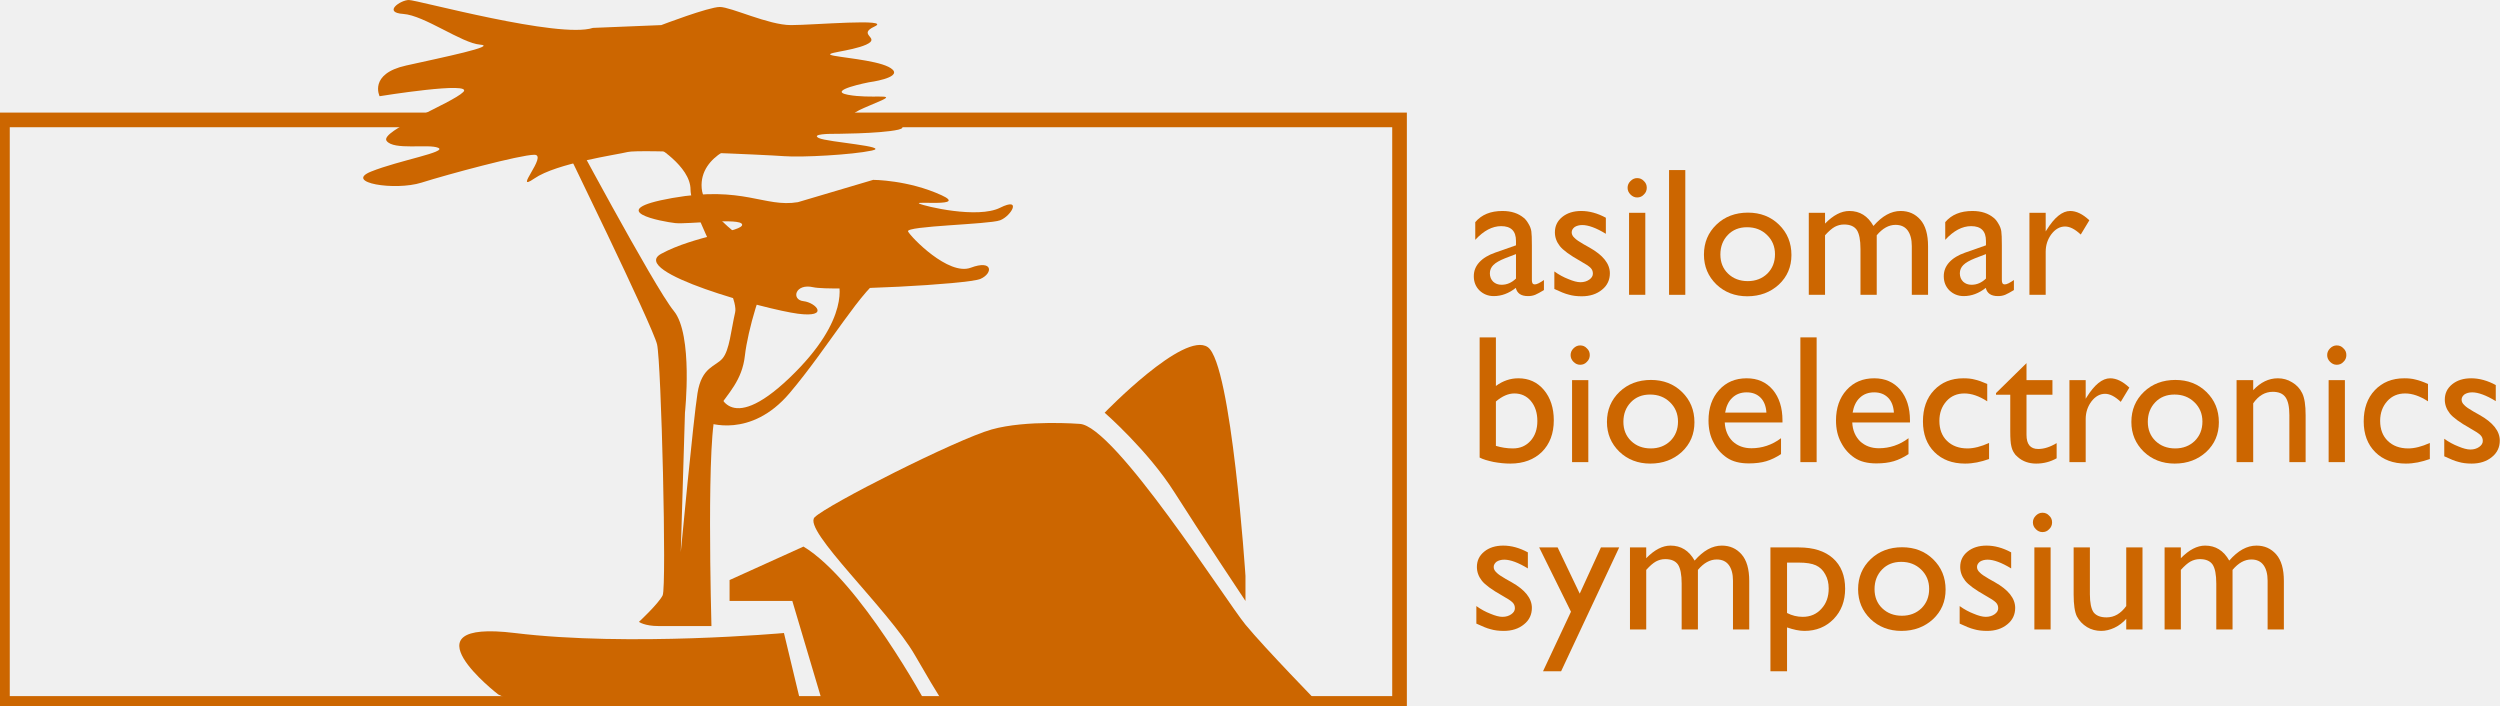
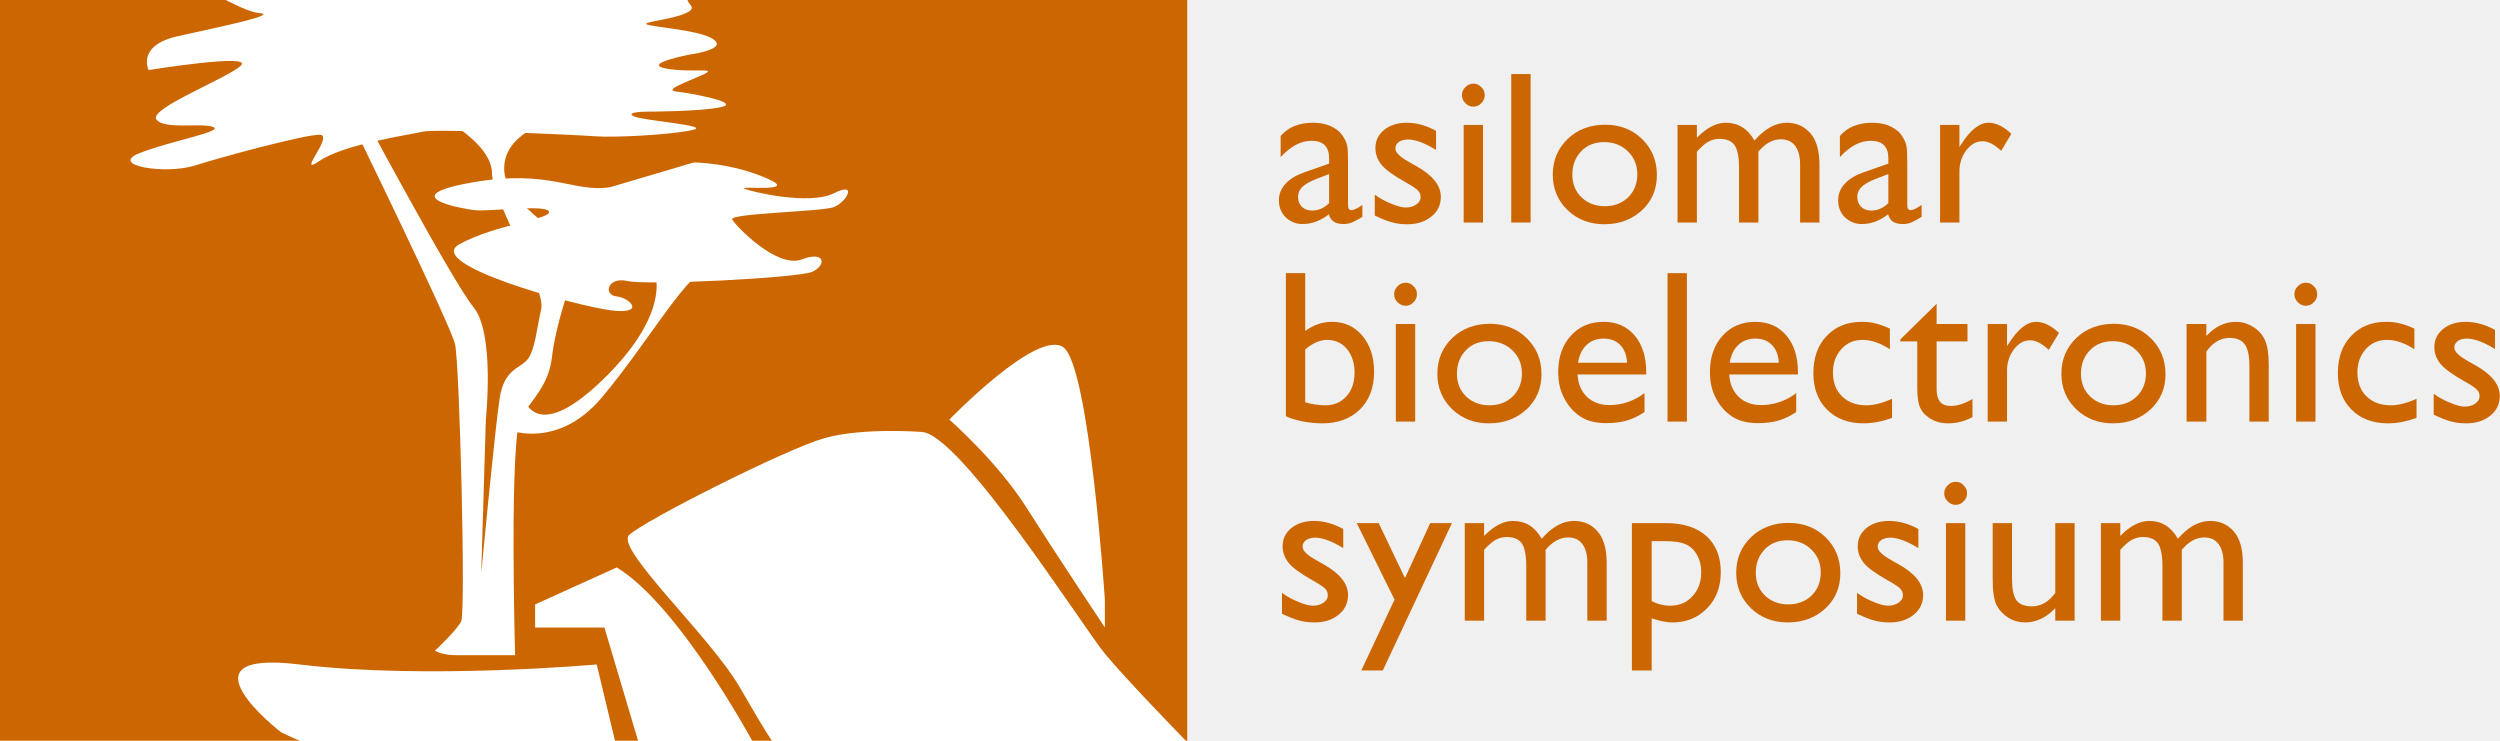
- <svg xmlns="http://www.w3.org/2000/svg" xmlns:xlink="http://www.w3.org/1999/xlink" version="1.1" width="1793.00" height="506.25" viewBox="55.25 47.50 1793.00 506.25">
+ <svg xmlns="http://www.w3.org/2000/svg" xmlns:xlink="http://www.w3.org/1999/xlink" version="1.1" width="1623.50" height="481.00" viewBox="54.00 50.00 1623.50 481.00">
  <defs>
    <clipPath id="clip_1">
-       <path transform="matrix(1,0,0,-1,0,684)" d="M0 684H1887V0H0Z" />
+       <path transform="matrix(1,0,0,-1,0,586)" d="M0 586H1710V0H0Z" />
    </clipPath>
-     <path id="font_2_69" d="M.345 .271V.08C.345 .064 .35 .057 .361 .057 .372 .057 .388 .065 .411 .081V.026C.391 .014 .375 .005 .363 0 .35-.005 .338-.007 .324-.007 .286-.007 .264 .008 .257 .038 .219 .008 .179-.007 .136-.007 .105-.007 .079 .004 .058 .024 .037 .045 .027 .071 .027 .102 .027 .131 .037 .156 .057 .178 .078 .201 .107 .218 .144 .231L.258 .271V.295C.258 .349 .231 .376 .177 .376 .128 .376 .081 .351 .035 .301V.398C.07 .439 .119 .459 .184 .459 .233 .459 .271 .446 .301 .421 .311 .413 .319 .402 .327 .388 .335 .375 .34 .361 .342 .348 .344 .334 .345 .309 .345 .271M.258 .089V.223L.198 .2C.168 .188 .147 .176 .134 .163 .122 .151 .115 .136 .115 .118 .115 .099 .121 .084 .133 .072 .145 .061 .16 .055 .179 .055 .208 .055 .234 .066 .258 .089Z" />
-     <path id="font_2_87" d="M.041 .032V.128C.066 .11 .092 .096 .118 .086 .144 .075 .166 .069 .184 .069 .203 .069 .219 .074 .232 .083 .245 .092 .252 .103 .252 .116 .252 .129 .248 .139 .239 .148 .23 .157 .212 .169 .183 .185 .126 .217 .088 .245 .071 .267 .053 .29 .044 .315 .044 .342 .044 .376 .057 .404 .084 .426 .111 .448 .146 .459 .188 .459 .232 .459 .277 .447 .323 .422V.334C.271 .366 .227 .382 .194 .382 .177 .382 .163 .378 .152 .371 .142 .363 .136 .354 .136 .342 .136 .331 .141 .321 .151 .312 .16 .302 .177 .291 .201 .277L.233 .259C.308 .217 .345 .17 .345 .118 .345 .082 .331 .051 .302 .028 .273 .004 .236-.008 .191-.008 .164-.008 .14-.005 .12 .001 .099 .006 .073 .017 .041 .032Z" />
-     <path id="font_2_77" d="M.109 .639C.124 .639 .136 .634 .146 .623 .157 .613 .162 .601 .162 .586 .162 .572 .157 .559 .146 .549 .136 .538 .124 .533 .109 .533 .095 .533 .083 .539 .073 .549 .062 .56 .057 .572 .057 .586 .057 .6 .062 .612 .073 .623 .083 .633 .095 .639 .109 .639M.065 .449H.154V0H.065V.449Z" />
-     <path id="font_2_80" d="M.065 .683H.154V0H.065V.683Z" />
-     <path id="font_2_83" d="M.278 .45C.346 .45 .403 .428 .448 .384 .493 .34 .516 .285 .516 .218 .516 .153 .493 .099 .447 .056 .401 .014 .344-.008 .274-.008 .207-.008 .15 .014 .105 .057 .06 .101 .037 .155 .037 .22 .037 .286 .06 .341 .106 .385 .151 .428 .209 .45 .278 .45M.273 .37C.23 .37 .195 .356 .168 .328 .141 .3 .127 .264 .127 .221 .127 .178 .141 .143 .169 .116 .197 .089 .233 .075 .277 .075 .32 .075 .356 .089 .384 .116 .412 .144 .426 .179 .426 .222 .426 .265 .411 .3 .382 .328 .353 .356 .317 .37 .273 .37Z" />
-     <path id="font_2_81" d="M.431 .326V0H.342V.251C.342 .301 .335 .335 .322 .355 .308 .375 .285 .385 .252 .385 .233 .385 .216 .38 .201 .372 .185 .363 .168 .348 .148 .326V0H.059V.449H.148V.39C.193 .436 .237 .459 .281 .459 .338 .459 .382 .432 .413 .377 .461 .432 .51 .459 .562 .459 .606 .459 .642 .443 .67 .411 .698 .379 .712 .331 .712 .265V0H.623V.267C.623 .304 .615 .333 .6 .353 .585 .373 .563 .383 .534 .383 .497 .383 .463 .364 .431 .326Z" />
-     <path id="font_2_86" d="M.158 .449V.347L.163 .355C.206 .424 .249 .459 .292 .459 .326 .459 .361 .442 .397 .408L.35 .33C.319 .359 .291 .374 .264 .374 .236 .374 .211 .36 .19 .333 .169 .305 .158 .273 .158 .235V0H.069V.449H.158Z" />
-     <path id="font_2_70" d="M.059 .683H.148V.417C.186 .445 .227 .459 .271 .459 .328 .459 .375 .438 .411 .395 .447 .352 .465 .296 .465 .229 .465 .157 .443 .099 .4 .056 .357 .014 .299-.008 .227-.008 .198-.008 .168-.005 .135 .001 .103 .008 .078 .015 .059 .025V.683M.148 .332V.089C.178 .08 .209 .075 .241 .075 .281 .075 .313 .089 .338 .117 .363 .145 .375 .181 .375 .225 .375 .27 .363 .306 .34 .334 .317 .362 .286 .376 .249 .376 .216 .376 .182 .361 .148 .332Z" />
-     <path id="font_2_73" d="M.446 .217H.13C.132 .174 .147 .14 .173 .114 .2 .089 .234 .076 .276 .076 .334 .076 .389 .094 .438 .131V.044C.411 .026 .384 .013 .357 .005 .33-.003 .298-.007 .262-.007 .213-.007 .173 .003 .142 .024 .111 .045 .087 .072 .069 .107 .05 .142 .041 .182 .041 .228 .041 .296 .06 .352 .099 .395 .138 .438 .188 .459 .25 .459 .31 .459 .357 .438 .393 .396 .428 .354 .446 .298 .446 .228V.217M.132 .271H.358C.356 .306 .345 .334 .326 .353 .307 .372 .282 .382 .25 .382 .218 .382 .192 .372 .172 .353 .151 .334 .138 .306 .132 .271Z" />
-     <path id="font_2_71" d="M.4 .105V.017C.355 .001 .312-.008 .269-.008 .199-.008 .143 .013 .101 .055 .059 .097 .038 .153 .038 .223 .038 .293 .058 .351 .099 .394 .14 .437 .193 .459 .26 .459 .283 .459 .304 .457 .322 .452 .34 .448 .363 .44 .39 .428V.333C.345 .362 .304 .376 .265 .376 .225 .376 .192 .362 .167 .334 .141 .305 .128 .269 .128 .226 .128 .18 .142 .143 .17 .116 .198 .089 .235 .075 .282 .075 .316 .075 .356 .085 .4 .105Z" />
-     <path id="font_2_88" d="M0 .378 .167 .542V.449H.309V.369H.167V.149C.167 .098 .188 .072 .231 .072 .263 .072 .297 .083 .332 .104V.021C.298 .002 .261-.008 .22-.008 .18-.008 .146 .004 .119 .028 .11 .035 .103 .043 .098 .052 .092 .061 .087 .073 .084 .087 .08 .102 .078 .129 .078 .17V.369H0V.378Z" />
-     <path id="font_2_82" d="M.152 .449V.394C.192 .437 .237 .459 .287 .459 .315 .459 .341 .452 .365 .437 .389 .423 .408 .403 .42 .378 .433 .352 .439 .312 .439 .257V0H.35V.257C.35 .303 .343 .335 .329 .355 .315 .375 .292 .385 .259 .385 .217 .385 .181 .364 .152 .322V0H.061V.449H.152Z" />
-     <path id="font_2_93" d="M.338 .449H.438L.12-.229H.021L.174 .097 0 .449H.101L.222 .196 .338 .449Z" />
-     <path id="font_2_84" d="M.057-.229V.449H.213C.293 .449 .355 .429 .399 .39 .444 .35 .466 .294 .466 .223 .466 .156 .445 .1 .403 .057 .361 .014 .308-.008 .243-.008 .215-.008 .183-.001 .148 .011V-.229H.057M.211 .366H.148V.09C.175 .076 .204 .069 .234 .069 .276 .069 .31 .084 .336 .113 .363 .142 .376 .179 .376 .224 .376 .254 .37 .279 .357 .302 .345 .324 .328 .341 .306 .351 .284 .361 .253 .366 .211 .366Z" />
-     <path id="font_2_89" d="M.349 0V.058C.33 .037 .309 .021 .284 .009 .26-.002 .236-.008 .212-.008 .184-.008 .157-.001 .134 .013 .11 .028 .092 .047 .079 .071 .067 .095 .061 .136 .061 .192V.449H.15V.193C.15 .146 .157 .113 .17 .094 .184 .076 .207 .066 .241 .066 .284 .066 .319 .087 .349 .128V.449H.438V0H.349Z" />
+     <path id="font_2_69" d="M.345 .271V.08C.345 .064 .35 .057 .361 .057 .372 .057 .388 .065 .411 .081V.026C.391 .014 .375 .005 .363 0 .35-.005 .338-.007 .324-.007 .286-.007 .264 .008 .257 .038 .219 .008 .179-.007 .136-.007 .105-.007 .079 .004 .058 .024 .037 .045 .027 .071 .027 .102 .027 .131 .037 .156 .057 .178 .078 .201 .107 .218 .144 .231L.258 .271V.295C.258 .349 .231 .376 .177 .376 .128 .376 .081 .351 .035 .301V.398C.07 .439 .119 .459 .184 .459 .233 .459 .271 .446 .301 .421 .311 .413 .319 .402 .327 .388 .335 .375 .34 .361 .342 .348 .344 .334 .345 .309 .345 .271M.258 .089V.223L.198 .2C.168 .188 .147 .176 .134 .163 .122 .151 .115 .136 .115 .118 .115 .099 .121 .084 .133 .072 .145 .061 .16 .055 .179 .055 .208 .055 .234 .066 .258 .089Z" fill="#cc6600" />
+     <path id="font_2_87" d="M.041 .032V.128C.066 .11 .092 .096 .118 .086 .144 .075 .166 .069 .184 .069 .203 .069 .219 .074 .232 .083 .245 .092 .252 .103 .252 .116 .252 .129 .248 .139 .239 .148 .23 .157 .212 .169 .183 .185 .126 .217 .088 .245 .071 .267 .053 .29 .044 .315 .044 .342 .044 .376 .057 .404 .084 .426 .111 .448 .146 .459 .188 .459 .232 .459 .277 .447 .323 .422V.334C.271 .366 .227 .382 .194 .382 .177 .382 .163 .378 .152 .371 .142 .363 .136 .354 .136 .342 .136 .331 .141 .321 .151 .312 .16 .302 .177 .291 .201 .277L.233 .259C.308 .217 .345 .17 .345 .118 .345 .082 .331 .051 .302 .028 .273 .004 .236-.008 .191-.008 .164-.008 .14-.005 .12 .001 .099 .006 .073 .017 .041 .032Z" fill="#cc6600" />
+     <path id="font_2_77" d="M.109 .639C.124 .639 .136 .634 .146 .623 .157 .613 .162 .601 .162 .586 .162 .572 .157 .559 .146 .549 .136 .538 .124 .533 .109 .533 .095 .533 .083 .539 .073 .549 .062 .56 .057 .572 .057 .586 .057 .6 .062 .612 .073 .623 .083 .633 .095 .639 .109 .639M.065 .449H.154V0H.065V.449Z" fill="#cc6600" />
+     <path id="font_2_80" d="M.065 .683H.154V0H.065V.683Z" fill="#cc6600" />
+     <path id="font_2_83" d="M.278 .45C.346 .45 .403 .428 .448 .384 .493 .34 .516 .285 .516 .218 .516 .153 .493 .099 .447 .056 .401 .014 .344-.008 .274-.008 .207-.008 .15 .014 .105 .057 .06 .101 .037 .155 .037 .22 .037 .286 .06 .341 .106 .385 .151 .428 .209 .45 .278 .45M.273 .37C.23 .37 .195 .356 .168 .328 .141 .3 .127 .264 .127 .221 .127 .178 .141 .143 .169 .116 .197 .089 .233 .075 .277 .075 .32 .075 .356 .089 .384 .116 .412 .144 .426 .179 .426 .222 .426 .265 .411 .3 .382 .328 .353 .356 .317 .37 .273 .37Z" fill="#cc6600" />
+     <path id="font_2_81" d="M.431 .326V0H.342V.251C.342 .301 .335 .335 .322 .355 .308 .375 .285 .385 .252 .385 .233 .385 .216 .38 .201 .372 .185 .363 .168 .348 .148 .326V0H.059V.449H.148V.39C.193 .436 .237 .459 .281 .459 .338 .459 .382 .432 .413 .377 .461 .432 .51 .459 .562 .459 .606 .459 .642 .443 .67 .411 .698 .379 .712 .331 .712 .265V0H.623V.267C.623 .304 .615 .333 .6 .353 .585 .373 .563 .383 .534 .383 .497 .383 .463 .364 .431 .326Z" fill="#cc6600" />
+     <path id="font_2_86" d="M.158 .449V.347L.163 .355C.206 .424 .249 .459 .292 .459 .326 .459 .361 .442 .397 .408L.35 .33C.319 .359 .291 .374 .264 .374 .236 .374 .211 .36 .19 .333 .169 .305 .158 .273 .158 .235V0H.069V.449H.158Z" fill="#cc6600" />
+     <path id="font_2_70" d="M.059 .683H.148V.417C.186 .445 .227 .459 .271 .459 .328 .459 .375 .438 .411 .395 .447 .352 .465 .296 .465 .229 .465 .157 .443 .099 .4 .056 .357 .014 .299-.008 .227-.008 .198-.008 .168-.005 .135 .001 .103 .008 .078 .015 .059 .025V.683M.148 .332V.089C.178 .08 .209 .075 .241 .075 .281 .075 .313 .089 .338 .117 .363 .145 .375 .181 .375 .225 .375 .27 .363 .306 .34 .334 .317 .362 .286 .376 .249 .376 .216 .376 .182 .361 .148 .332Z" fill="#cc6600" />
+     <path id="font_2_73" d="M.446 .217H.13C.132 .174 .147 .14 .173 .114 .2 .089 .234 .076 .276 .076 .334 .076 .389 .094 .438 .131V.044C.411 .026 .384 .013 .357 .005 .33-.003 .298-.007 .262-.007 .213-.007 .173 .003 .142 .024 .111 .045 .087 .072 .069 .107 .05 .142 .041 .182 .041 .228 .041 .296 .06 .352 .099 .395 .138 .438 .188 .459 .25 .459 .31 .459 .357 .438 .393 .396 .428 .354 .446 .298 .446 .228V.217M.132 .271H.358C.356 .306 .345 .334 .326 .353 .307 .372 .282 .382 .25 .382 .218 .382 .192 .372 .172 .353 .151 .334 .138 .306 .132 .271Z" fill="#cc6600" />
+     <path id="font_2_71" d="M.4 .105V.017C.355 .001 .312-.008 .269-.008 .199-.008 .143 .013 .101 .055 .059 .097 .038 .153 .038 .223 .038 .293 .058 .351 .099 .394 .14 .437 .193 .459 .26 .459 .283 .459 .304 .457 .322 .452 .34 .448 .363 .44 .39 .428V.333C.345 .362 .304 .376 .265 .376 .225 .376 .192 .362 .167 .334 .141 .305 .128 .269 .128 .226 .128 .18 .142 .143 .17 .116 .198 .089 .235 .075 .282 .075 .316 .075 .356 .085 .4 .105Z" fill="#cc6600" />
+     <path id="font_2_88" d="M0 .378 .167 .542V.449H.309V.369H.167V.149C.167 .098 .188 .072 .231 .072 .263 .072 .297 .083 .332 .104V.021C.298 .002 .261-.008 .22-.008 .18-.008 .146 .004 .119 .028 .11 .035 .103 .043 .098 .052 .092 .061 .087 .073 .084 .087 .08 .102 .078 .129 .078 .17V.369H0V.378Z" fill="#cc6600" />
+     <path id="font_2_82" d="M.152 .449V.394C.192 .437 .237 .459 .287 .459 .315 .459 .341 .452 .365 .437 .389 .423 .408 .403 .42 .378 .433 .352 .439 .312 .439 .257V0H.35V.257C.35 .303 .343 .335 .329 .355 .315 .375 .292 .385 .259 .385 .217 .385 .181 .364 .152 .322V0H.061V.449H.152Z" fill="#cc6600" />
+     <path id="font_2_93" d="M.338 .449H.438L.12-.229H.021L.174 .097 0 .449H.101L.222 .196 .338 .449Z" fill="#cc6600" />
+     <path id="font_2_84" d="M.057-.229V.449H.213C.293 .449 .355 .429 .399 .39 .444 .35 .466 .294 .466 .223 .466 .156 .445 .1 .403 .057 .361 .014 .308-.008 .243-.008 .215-.008 .183-.001 .148 .011V-.229H.057M.211 .366H.148V.09C.175 .076 .204 .069 .234 .069 .276 .069 .31 .084 .336 .113 .363 .142 .376 .179 .376 .224 .376 .254 .37 .279 .357 .302 .345 .324 .328 .341 .306 .351 .284 .361 .253 .366 .211 .366Z" fill="#cc6600" />
+     <path id="font_2_89" d="M.349 0V.058C.33 .037 .309 .021 .284 .009 .26-.002 .236-.008 .212-.008 .184-.008 .157-.001 .134 .013 .11 .028 .092 .047 .079 .071 .067 .095 .061 .136 .061 .192V.449H.15V.193C.15 .146 .157 .113 .17 .094 .184 .076 .207 .066 .241 .066 .284 .066 .319 .087 .349 .128V.449H.438V0H.349Z" fill="#cc6600" />
  </defs>
  <g>
+     <path transform="matrix(1,0,0,-1,0,586)" d="M54 536H825V55H54Z" fill="#cc6600" />
    <g clip-path="url(#clip_1)">
-       <path transform="matrix(1,0,0,-1,948.5,460.5)" d="M0 0C0 0-10 152-27 164-44 176-101 117-101 117-101 117-70 90-51 60-32 30 0-18 0-18" fill="#cc6600" />
-       <path transform="matrix(1,0,0,-1,829.5,351.5)" d="M0 0C0 0-38 3-63-4-88-11-181-58-190-67-199-76-137-133-118-166-99-199-96.5-201.5-96.5-201.5H172.5C172.5-201.5 133-161 119-144 105-127 25-1 0 0" fill="#cc6600" />
-       <path transform="matrix(1,0,0,-1,631.5,439.5)" d="M0 0-53-24V-39H-8L14-113 88.5-113.5C88.5-113.5 40.5-24.5 0 0" fill="#cc6600" />
-       <path transform="matrix(1,0,0,-1,629.6201,552.001)" d="M0 0-12.12 50.501C-12.12 50.501-123.12 40.501-205.12 50.501-287.12 60.501-217.12 6.501-217.12 6.501-217.12 6.501-212.141 3.834-202.601-.001" fill="#cc6600" />
-       <path transform="matrix(1,0,0,-1,457.5,146.5)" d="M0 0C0 0 66-135 69-148 72-161 76-322 73-328 70-334 56-347 56-347 56-347 60-350 70-350H108C108-350 104-207 112-195 120-183 130-174 132-156 134-138 144-104 151-95 158-86 103-61 101-36 99-11 132-3 132-3L67-5C67-5 93-20 93-37 93-54 128-112 125-125 122-138 121-152 116-158 111-164 101-164 98-183 95-202 86-297 86-297L89-197C89-197 95-141 81-124 67-107 3 13 3 13Z" fill="#cc6600" />
-       <path transform="matrix(1,0,0,-1,656.5,249.5)" d="M0 0C0 0 10-26-35-69-80-112-86-78-86-78L-94-101C-94-101-63-113-35-80-7-47 18-3 33 4 48 11 0 0 0 0" fill="#cc6600" />
-       <path transform="matrix(1,0,0,-1,480.5,67.5)" d="M0 0 49 2C49 2 83 15 91 15 99 15 126 2 142 2 158 2 215 7 202 1 189-5 207-7 196-12 185-17 162-18 173-20 184-22 209-24 215-30 221-36 198-39 198-39 198-39 167-45 183-48 199-51 218-47 207-52 196-57 181-62 190-63 199-64 232-70 219-73 206-76 171-76 171-76 171-76 156-76 162-79 168-82 214-85 200-88 186-91 150-93 137-92 124-91 33-87 25-89 17-91-26-97-42-108-58-119-32-91-42-91-52-91-104-105-123-111-142-117-179-111-159-103-139-95-104-89-111-86-118-83-143-88-148-81-153-74-101-54-93-46-85-38-153-49-153-49-153-49-161-33-134-27-107-21-68-13-81-12-94-11-121 9-136 10-151 11-138 20-132 20-126 20-24-8 0 0" fill="#cc6600" />
-       <path transform="matrix(1,0,0,-1,681.5,176.5)" d="M0 0C0 0 25 0 49-11 67.741-19.589 29-15 33-17 37-19 75-28 91-20 107-12 99-26 91-29 83-32 23-33 25-37 27-41 54-69 70-63 86-57 86-67 77-71 68-75-30-80-43-77-56-74-59-86-50-87-41-88-31-99-54-96-77-93-176-66-152-53-128-40-93-37-94-32-95-27-133-32-142-31-151-30-195-22-144-13-93-4-78-20-54-16Z" fill="#cc6600" />
-       <path transform="matrix(1,0,0,-1,0,684)" stroke-width="10.5" stroke-linecap="butt" stroke-miterlimit="10" stroke-linejoin="miter" fill="none" stroke="#cc6600" d="M57 550.5H1059V132H57Z" />
+       <path transform="matrix(1,0,0,-1,771.5,439.5)" d="M0 0C0 0-10 152-27 164-44 176-101 117-101 117-101 117-70 90-51 60-32 30 0-18 0-18" fill="#ffffff" />
+       <path transform="matrix(1,0,0,-1,652.5,330.5)" d="M0 0C0 0-38 3-63-4-88-11-181-58-190-67-199-76-137-133-118-166-99-199-96.5-201.5-96.5-201.5H172.5C172.5-201.5 133-161 119-144 105-127 25-1 0 0" fill="#ffffff" />
+       <path transform="matrix(1,0,0,-1,454.5,418.5)" d="M0 0-53-24V-39H-8L14-113 88.5-113.5C88.5-113.5 40.5-24.5 0 0" fill="#ffffff" />
+       <path transform="matrix(1,0,0,-1,453.6201,532.001)" d="M0 0-12.12 50.501C-12.12 50.501-123.12 40.501-205.12 50.501-287.12 60.501-217.12 6.501-217.12 6.501-217.12 6.501-212.141 3.834-202.601-.001" fill="#ffffff" />
+       <path transform="matrix(1,0,0,-1,280.5,125.5)" d="M0 0C0 0 66-135 69-148 72-161 76-322 73-328 70-334 56-347 56-347 56-347 60-350 70-350H108C108-350 104-207 112-195 120-183 130-174 132-156 134-138 144-104 151-95 158-86 103-61 101-36 99-11 132-3 132-3L67-5C67-5 93-20 93-37 93-54 128-112 125-125 122-138 121-152 116-158 111-164 101-164 98-183 95-202 86-297 86-297L89-197C89-197 95-141 81-124 67-107 3 13 3 13Z" fill="#ffffff" />
+       <path transform="matrix(1,0,0,-1,479.5,228.5)" d="M0 0C0 0 10-26-35-69-80-112-86-78-86-78L-94-101C-94-101-63-113-35-80-7-47 18-3 33 4 48 11 0 0 0 0" fill="#ffffff" />
+       <path transform="matrix(1,0,0,-1,303.5,46.5)" d="M0 0 49 2C49 2 83 15 91 15 99 15 126 2 142 2 158 2 215 7 202 1 189-5 207-7 196-12 185-17 162-18 173-20 184-22 209-24 215-30 221-36 198-39 198-39 198-39 167-45 183-48 199-51 218-47 207-52 196-57 181-62 190-63 199-64 232-70 219-73 206-76 171-76 171-76 171-76 156-76 162-79 168-82 214-85 200-88 186-91 150-93 137-92 124-91 33-87 25-89 17-91-26-97-42-108-58-119-32-91-42-91-52-91-104-105-123-111-142-117-179-111-159-103-139-95-104-89-111-86-118-83-143-88-148-81-153-74-101-54-93-46-85-38-153-49-153-49-153-49-161-33-134-27-107-21-68-13-81-12-94-11-121 9-136 10-151 11-138 20-132 20-126 20-24-8 0 0" fill="#ffffff" />
+       <path transform="matrix(1,0,0,-1,504.5,155.5)" d="M0 0C0 0 25 0 49-11 67.741-19.589 29-15 33-17 37-19 75-28 91-20 107-12 99-26 91-29 83-32 23-33 25-37 27-41 54-69 70-63 86-57 86-67 77-71 68-75-30-80-43-77-56-74-59-86-50-87-41-88-31-99-54-96-77-93-176-66-152-53-128-40-93-37-94-32-95-27-133-32-142-31-151-30-195-22-144-13-93-4-78-20-54-16Z" fill="#ffffff" />
    </g>
-     <use data-text="a" xlink:href="#font_2_69" transform="matrix(131,0,0,-131,1108.719,258.9438)" fill="#cc6600" />
-     <use data-text="s" xlink:href="#font_2_87" transform="matrix(131,0,0,-131,1164.656,258.9438)" fill="#cc6600" />
-     <use data-text="i" xlink:href="#font_2_77" transform="matrix(131,0,0,-131,1215.091,258.9438)" fill="#cc6600" />
-     <use data-text="l" xlink:href="#font_2_80" transform="matrix(131,0,0,-131,1243.78,258.9438)" fill="#cc6600" />
-     <use data-text="o" xlink:href="#font_2_83" transform="matrix(131,0,0,-131,1272.469,258.9438)" fill="#cc6600" />
-     <use data-text="m" xlink:href="#font_2_81" transform="matrix(131,0,0,-131,1344.781,258.9438)" fill="#cc6600" />
-     <use data-text="a" xlink:href="#font_2_69" transform="matrix(131,0,0,-131,1445.782,258.9438)" fill="#cc6600" />
-     <use data-text="r" xlink:href="#font_2_86" transform="matrix(131,0,0,-131,1501.719,258.9438)" fill="#cc6600" />
-     <use data-text="b" xlink:href="#font_2_70" transform="matrix(131,0,0,-131,1108.719,378.9398)" fill="#cc6600" />
-     <use data-text="i" xlink:href="#font_2_77" transform="matrix(131,0,0,-131,1174.219,378.9398)" fill="#cc6600" />
-     <use data-text="o" xlink:href="#font_2_83" transform="matrix(131,0,0,-131,1202.908,378.9398)" fill="#cc6600" />
-     <use data-text="e" xlink:href="#font_2_73" transform="matrix(131,0,0,-131,1275.22,378.9398)" fill="#cc6600" />
-     <use data-text="l" xlink:href="#font_2_80" transform="matrix(131,0,0,-131,1337.969,378.9398)" fill="#cc6600" />
-     <use data-text="e" xlink:href="#font_2_73" transform="matrix(131,0,0,-131,1366.658,378.9398)" fill="#cc6600" />
-     <use data-text="c" xlink:href="#font_2_71" transform="matrix(131,0,0,-131,1429.407,378.9398)" fill="#cc6600" />
-     <use data-text="t" xlink:href="#font_2_88" transform="matrix(131,0,0,-131,1486.785,378.9398)" fill="#cc6600" />
-     <use data-text="r" xlink:href="#font_2_86" transform="matrix(131,0,0,-131,1530.408,378.9398)" fill="#cc6600" />
-     <use data-text="o" xlink:href="#font_2_83" transform="matrix(131,0,0,-131,1579.022,378.9398)" fill="#cc6600" />
-     <use data-text="n" xlink:href="#font_2_82" transform="matrix(131,0,0,-131,1651.334,378.9398)" fill="#cc6600" />
-     <use data-text="i" xlink:href="#font_2_77" transform="matrix(131,0,0,-131,1716.834,378.9398)" fill="#cc6600" />
-     <use data-text="c" xlink:href="#font_2_71" transform="matrix(131,0,0,-131,1745.523,378.9398)" fill="#cc6600" />
-     <use data-text="s" xlink:href="#font_2_87" transform="matrix(131,0,0,-131,1802.901,378.9398)" fill="#cc6600" />
-     <use data-text="s" xlink:href="#font_2_87" transform="matrix(131,0,0,-131,1108.719,498.9358)" fill="#cc6600" />
-     <use data-text="y" xlink:href="#font_2_93" transform="matrix(131,0,0,-131,1159.154,498.9358)" fill="#cc6600" />
-     <use data-text="m" xlink:href="#font_2_81" transform="matrix(131,0,0,-131,1216.532,498.9358)" fill="#cc6600" />
-     <use data-text="p" xlink:href="#font_2_84" transform="matrix(131,0,0,-131,1317.533,498.9358)" fill="#cc6600" />
-     <use data-text="o" xlink:href="#font_2_83" transform="matrix(131,0,0,-131,1383.033,498.9358)" fill="#cc6600" />
-     <use data-text="s" xlink:href="#font_2_87" transform="matrix(131,0,0,-131,1455.345,498.9358)" fill="#cc6600" />
-     <use data-text="i" xlink:href="#font_2_77" transform="matrix(131,0,0,-131,1505.78,498.9358)" fill="#cc6600" />
-     <use data-text="u" xlink:href="#font_2_89" transform="matrix(131,0,0,-131,1534.469,498.9358)" fill="#cc6600" />
-     <use data-text="m" xlink:href="#font_2_81" transform="matrix(131,0,0,-131,1599.969,498.9358)" fill="#cc6600" />
+     <use data-text="a" xlink:href="#font_2_69" transform="matrix(141.1452,0,0,-141.1452,880.7187,194.5015)" />
+     <use data-text="s" xlink:href="#font_2_87" transform="matrix(141.1452,0,0,-141.1452,940.9877,194.5015)" />
+     <use data-text="i" xlink:href="#font_2_77" transform="matrix(141.1452,0,0,-141.1452,995.3286,194.5015)" />
+     <use data-text="l" xlink:href="#font_2_80" transform="matrix(141.1452,0,0,-141.1452,1026.239,194.5015)" />
+     <use data-text="o" xlink:href="#font_2_83" transform="matrix(141.1452,0,0,-141.1452,1057.15,194.5015)" />
+     <use data-text="m" xlink:href="#font_2_81" transform="matrix(141.1452,0,0,-141.1452,1135.062,194.5015)" />
+     <use data-text="a" xlink:href="#font_2_69" transform="matrix(141.1452,0,0,-141.1452,1243.885,194.5015)" />
+     <use data-text="r" xlink:href="#font_2_86" transform="matrix(141.1452,0,0,-141.1452,1304.154,194.5015)" />
+     <use data-text="b" xlink:href="#font_2_70" transform="matrix(141.1452,0,0,-141.1452,880.7187,323.7905)" />
+     <use data-text="i" xlink:href="#font_2_77" transform="matrix(141.1452,0,0,-141.1452,951.2913,323.7905)" />
+     <use data-text="o" xlink:href="#font_2_83" transform="matrix(141.1452,0,0,-141.1452,982.2021,323.7905)" />
+     <use data-text="e" xlink:href="#font_2_73" transform="matrix(141.1452,0,0,-141.1452,1060.114,323.7905)" />
+     <use data-text="l" xlink:href="#font_2_80" transform="matrix(141.1452,0,0,-141.1452,1127.723,323.7905)" />
+     <use data-text="e" xlink:href="#font_2_73" transform="matrix(141.1452,0,0,-141.1452,1158.634,323.7905)" />
+     <use data-text="c" xlink:href="#font_2_71" transform="matrix(141.1452,0,0,-141.1452,1226.242,323.7905)" />
+     <use data-text="t" xlink:href="#font_2_88" transform="matrix(141.1452,0,0,-141.1452,1288.064,323.7905)" />
+     <use data-text="r" xlink:href="#font_2_86" transform="matrix(141.1452,0,0,-141.1452,1335.065,323.7905)" />
+     <use data-text="o" xlink:href="#font_2_83" transform="matrix(141.1452,0,0,-141.1452,1387.444,323.7905)" />
+     <use data-text="n" xlink:href="#font_2_82" transform="matrix(141.1452,0,0,-141.1452,1465.356,323.7905)" />
+     <use data-text="i" xlink:href="#font_2_77" transform="matrix(141.1452,0,0,-141.1452,1535.929,323.7905)" />
+     <use data-text="c" xlink:href="#font_2_71" transform="matrix(141.1452,0,0,-141.1452,1566.84,323.7905)" />
+     <use data-text="s" xlink:href="#font_2_87" transform="matrix(141.1452,0,0,-141.1452,1628.661,323.7905)" />
+     <use data-text="s" xlink:href="#font_2_87" transform="matrix(141.1452,0,0,-141.1452,880.7187,453.0795)" />
+     <use data-text="y" xlink:href="#font_2_93" transform="matrix(141.1452,0,0,-141.1452,935.0596,453.0795)" />
+     <use data-text="m" xlink:href="#font_2_81" transform="matrix(141.1452,0,0,-141.1452,996.8812,453.0795)" />
+     <use data-text="p" xlink:href="#font_2_84" transform="matrix(141.1452,0,0,-141.1452,1105.704,453.0795)" />
+     <use data-text="o" xlink:href="#font_2_83" transform="matrix(141.1452,0,0,-141.1452,1176.277,453.0795)" />
+     <use data-text="s" xlink:href="#font_2_87" transform="matrix(141.1452,0,0,-141.1452,1254.189,453.0795)" />
+     <use data-text="i" xlink:href="#font_2_77" transform="matrix(141.1452,0,0,-141.1452,1308.53,453.0795)" />
+     <use data-text="u" xlink:href="#font_2_89" transform="matrix(141.1452,0,0,-141.1452,1339.441,453.0795)" />
+     <use data-text="m" xlink:href="#font_2_81" transform="matrix(141.1452,0,0,-141.1452,1410.013,453.0795)" />
  </g>
</svg>
